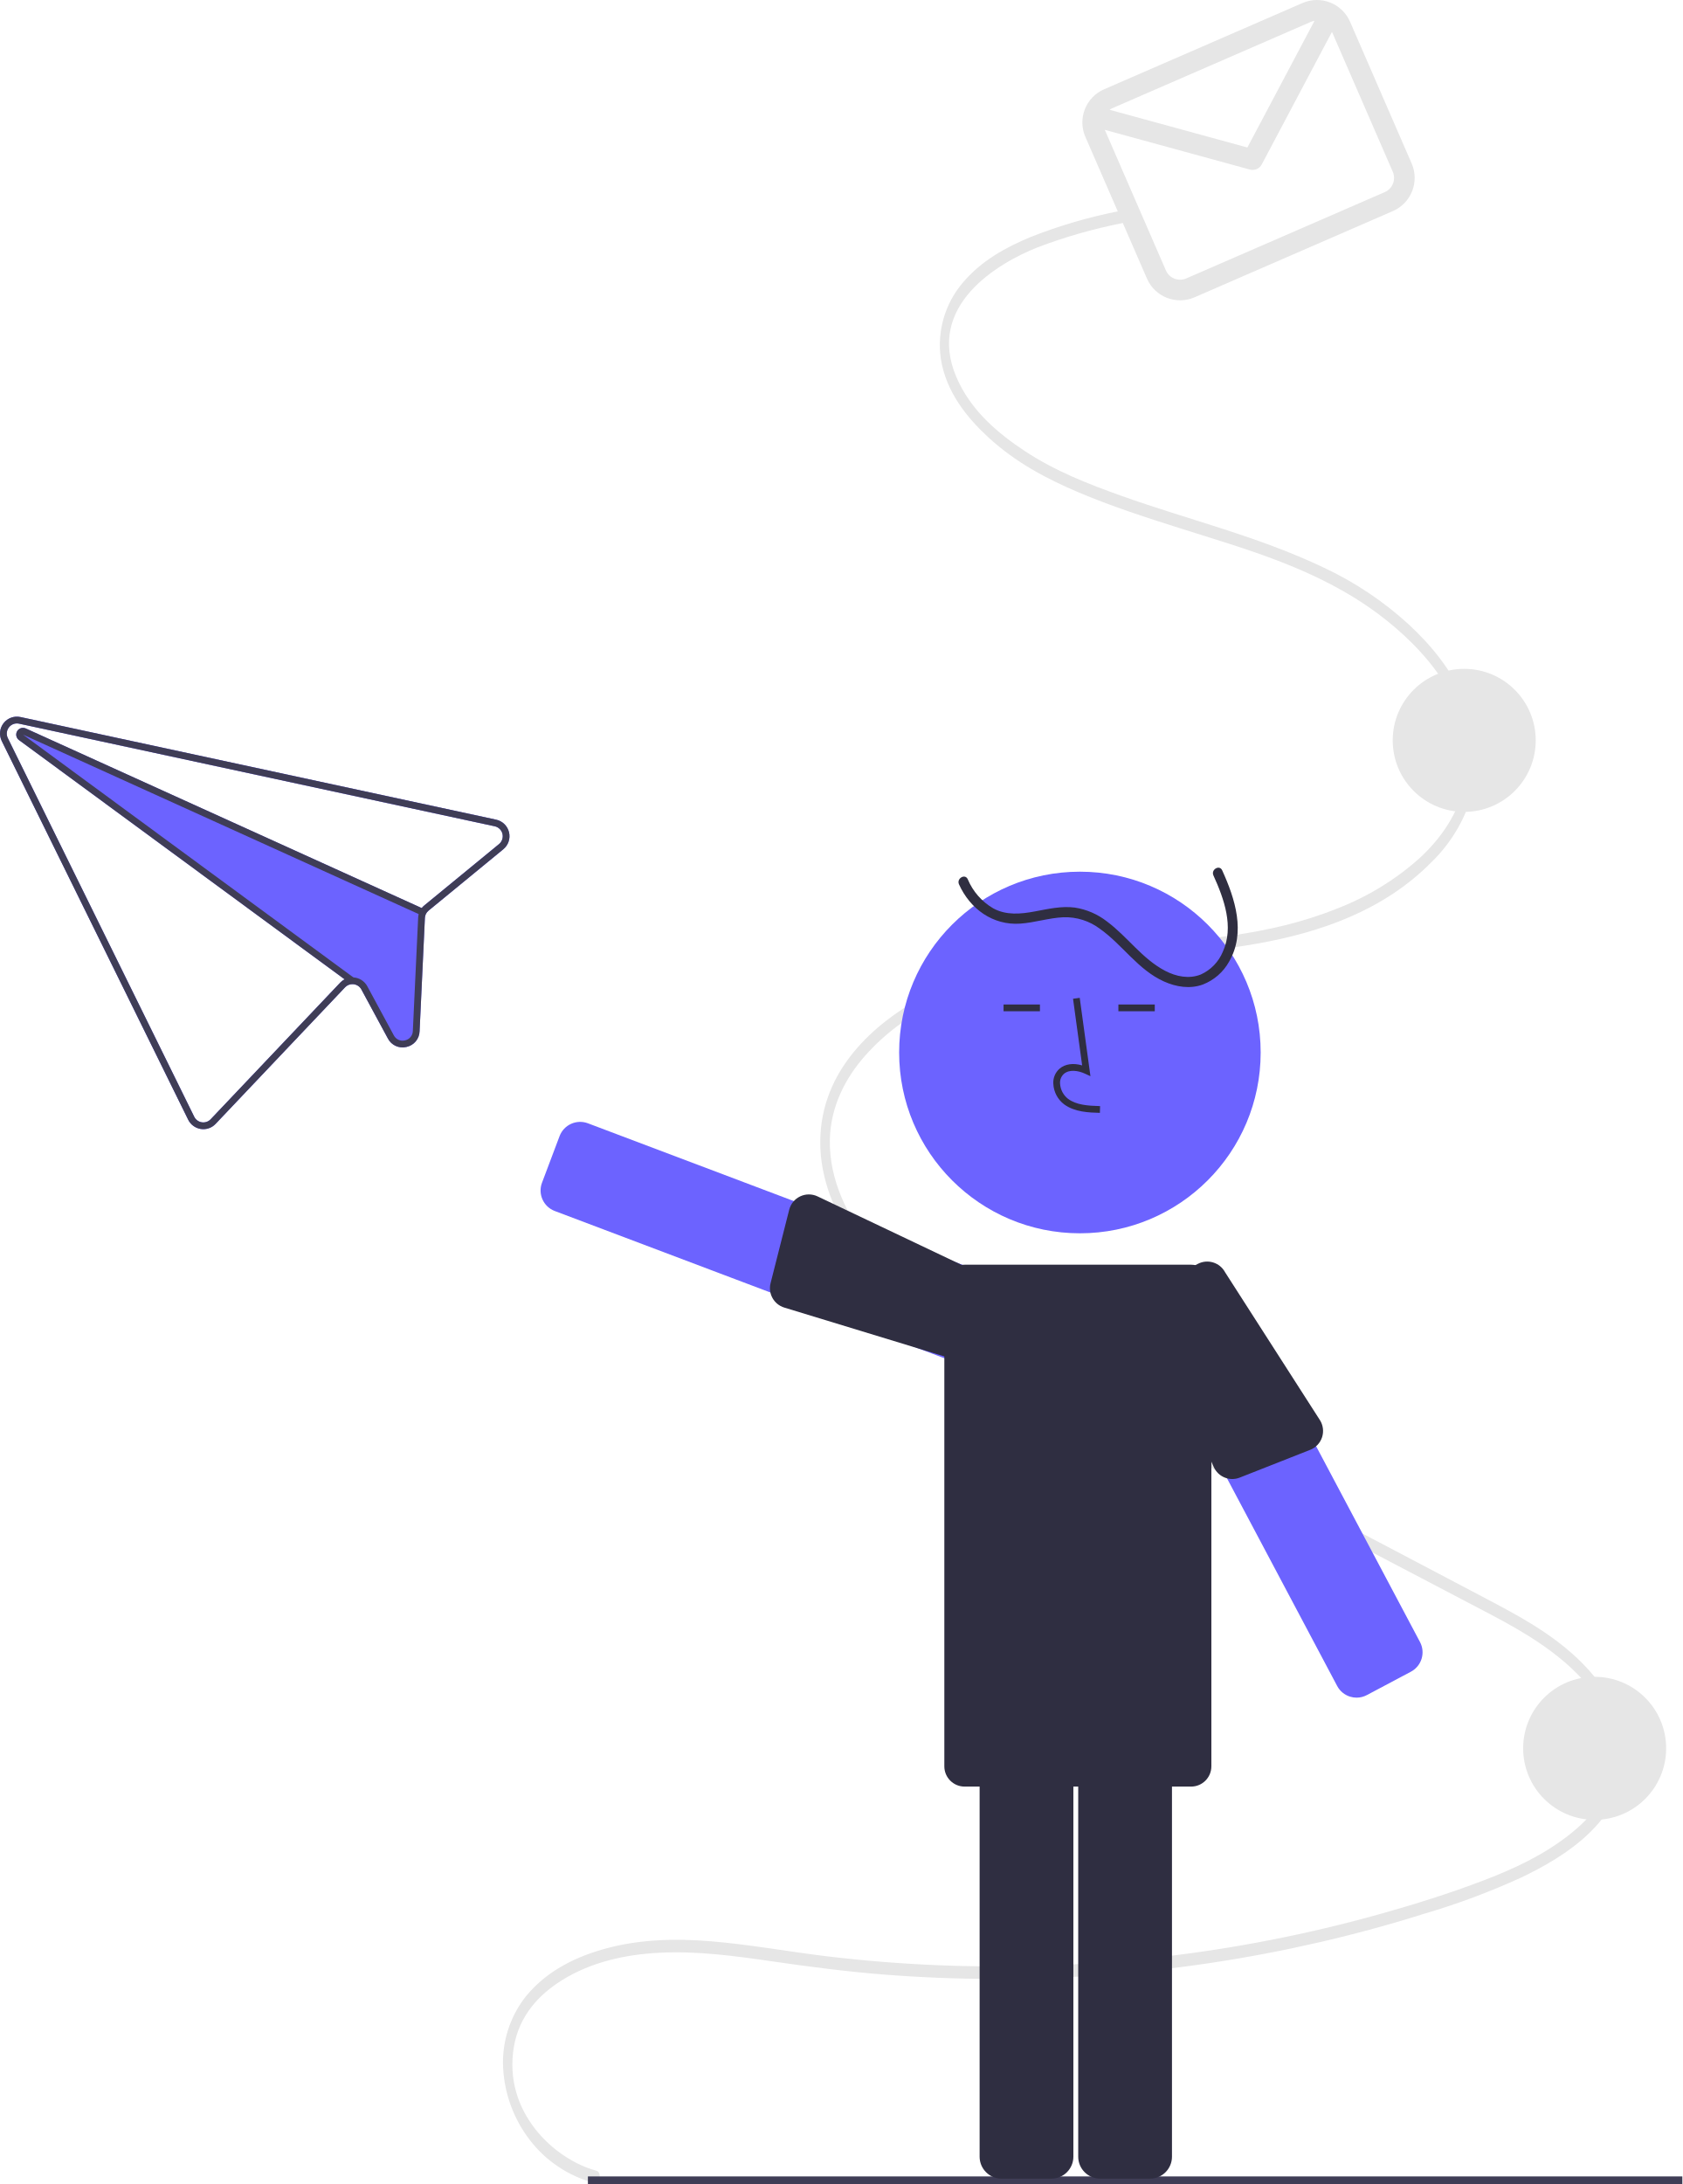
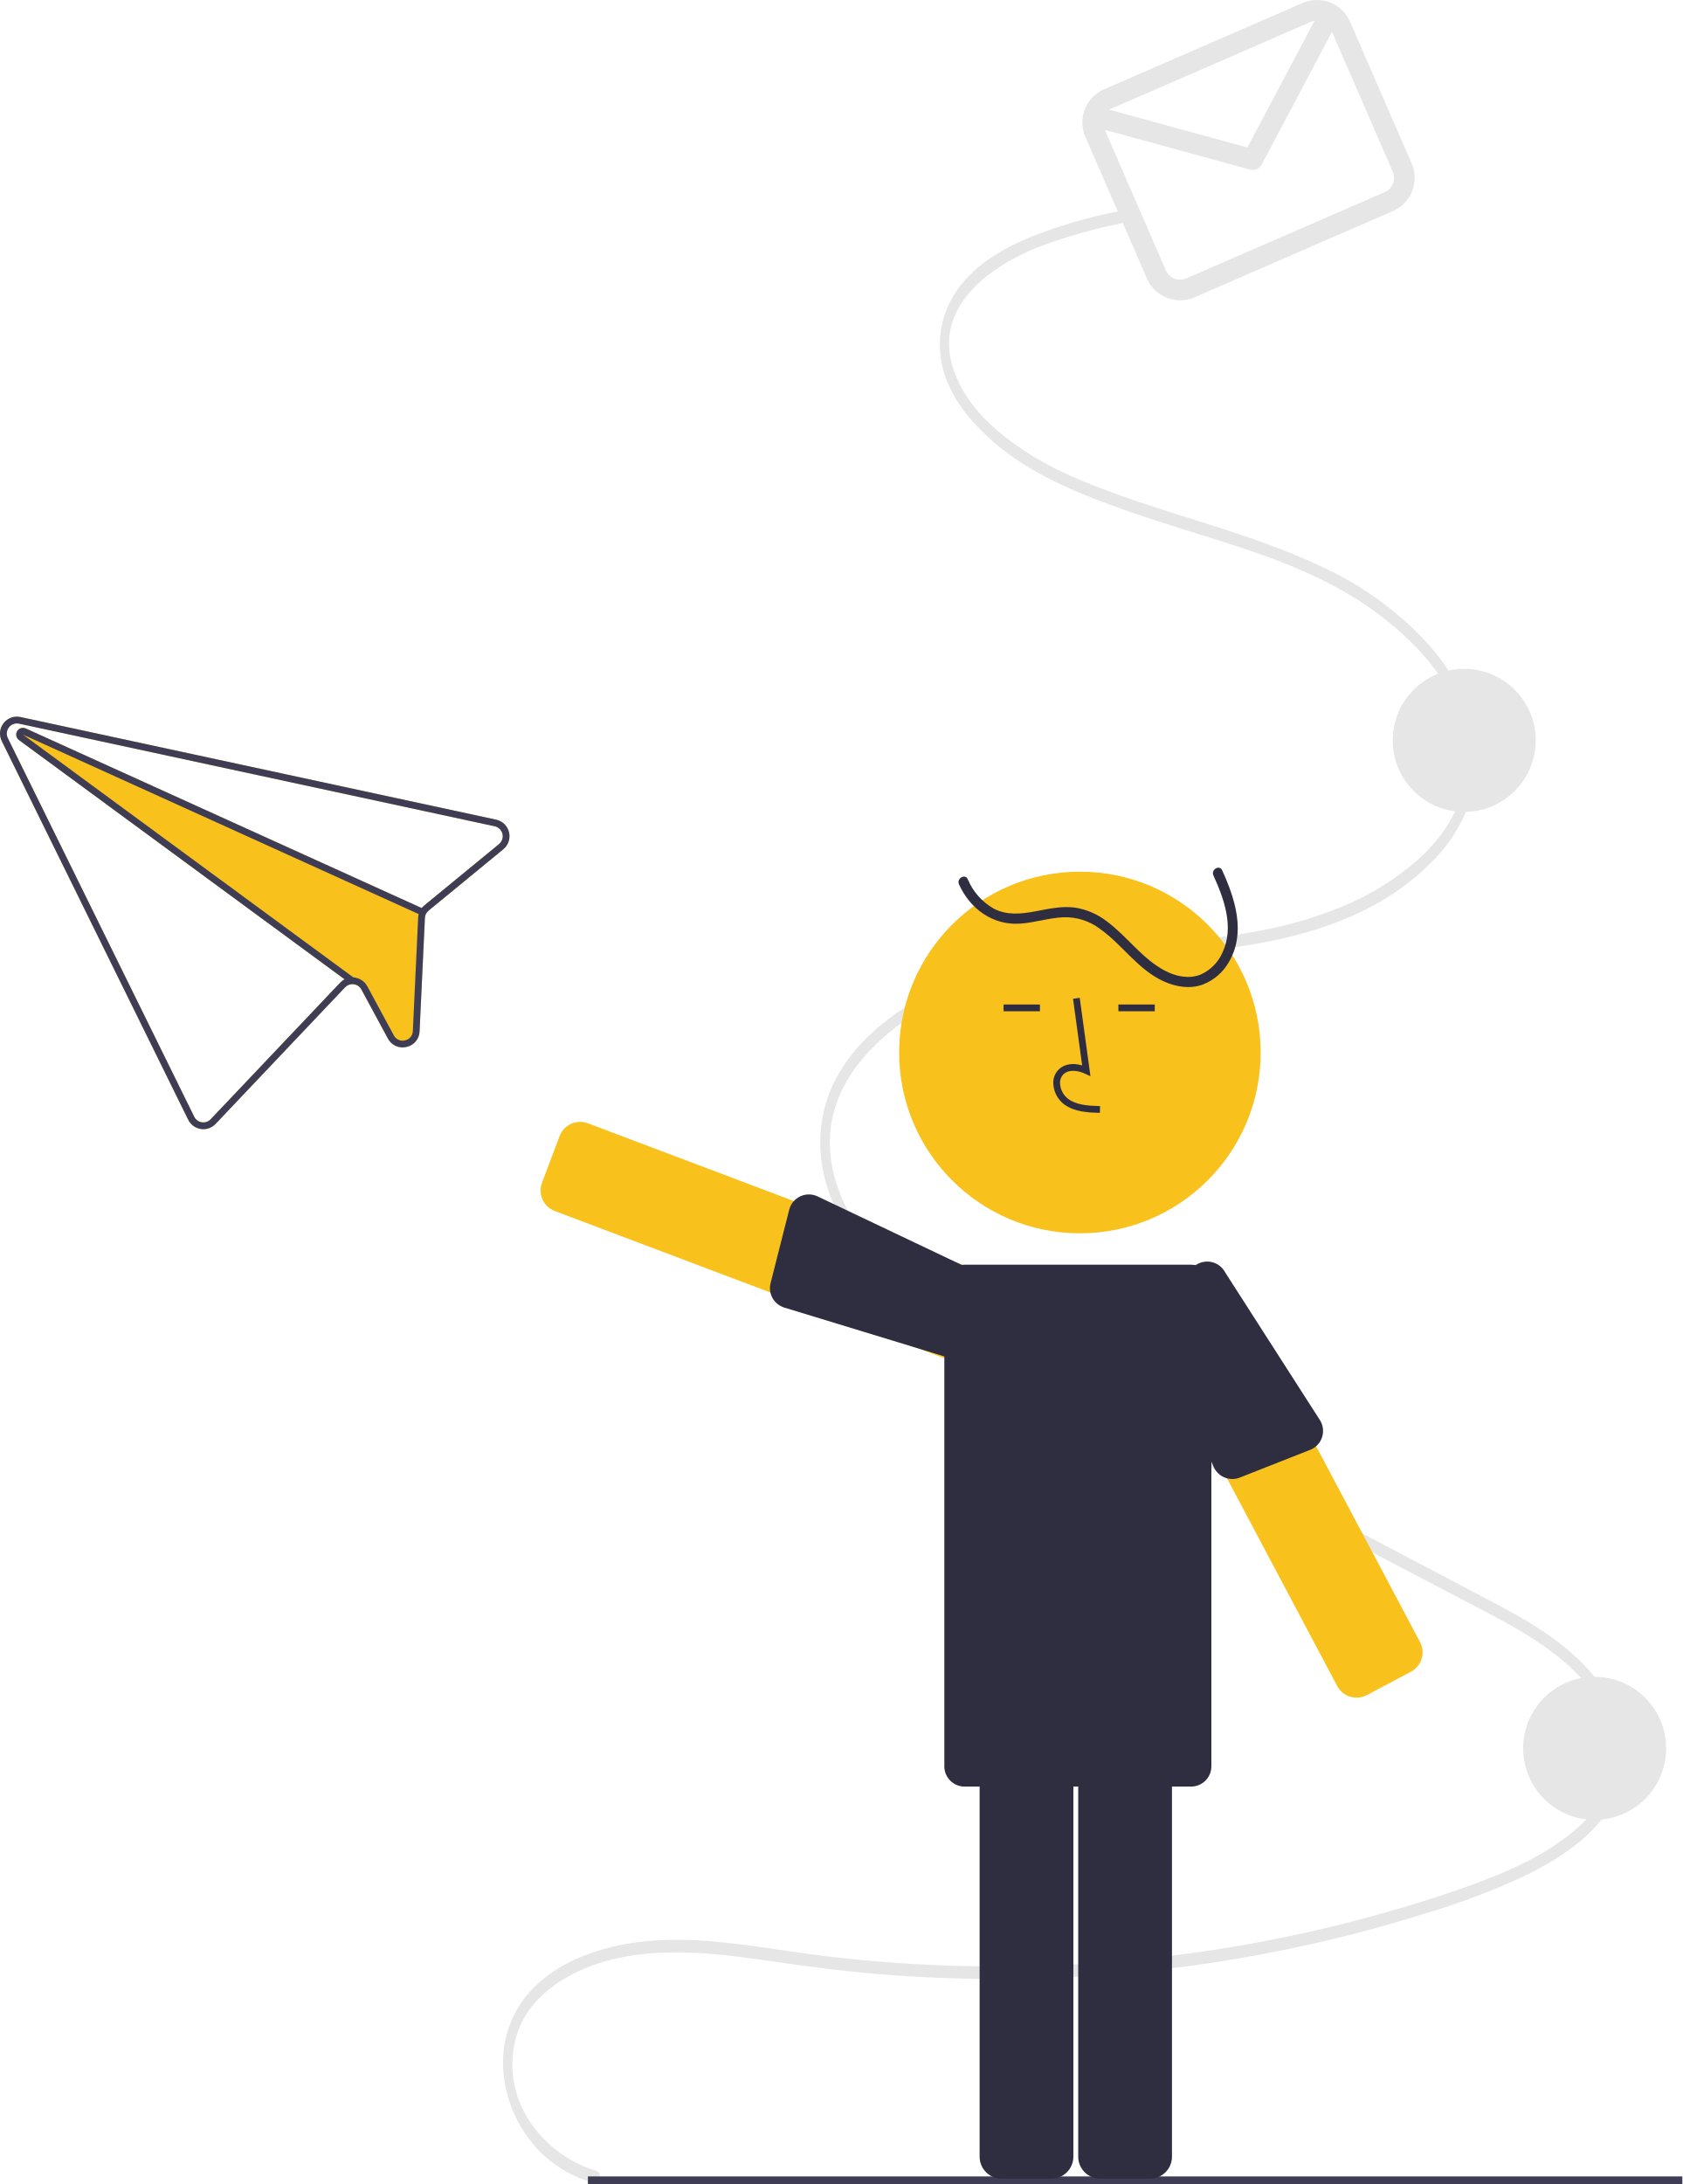
<svg xmlns="http://www.w3.org/2000/svg" id="a32ce171-bbc1-492b-a350-fb900c0b71cd" data-name="Layer 1" width="498.099" height="646.465" viewBox="0 0 498.099 646.465">
-   <path d="M497.856,369.39,358.823,339.399l-1.807-.389a5.002,5.002,0,0,0-5.546,7.106L406.672,458.217a5.018,5.018,0,0,0,3.727,2.729,4.968,4.968,0,0,0,4.379-1.502l38.342-40.428a2.91,2.91,0,0,1,2.139-.934,3.011,3.011,0,0,1,2.68,1.558l7.854,14.526a4.886,4.886,0,0,0,5.471,2.507l.039-.009a4.893,4.893,0,0,0,3.877-4.647l1.573-33.532a3.058,3.058,0,0,1,.307-1.205,3.254,3.254,0,0,1,.788-.973L499.968,378.151a5.006,5.006,0,0,0-2.112-8.761Zm.849,7.217-22.12,18.158a4.933,4.933,0,0,0-.779.787l-117.235-53.168a1.744,1.744,0,0,0-.322-.113,2.003,2.003,0,0,0-1.669,3.565l96.393,70.807a4.796,4.796,0,0,0-1.306.995l-38.341,40.428a3,3,0,0,1-4.864-.737L353.261,345.228a3.008,3.008,0,0,1,3.328-4.26l1.85.4,138.989,29.981a3.007,3.007,0,0,1,1.277,5.258Z" transform="translate(-350.9507 -126.7675)" fill="#6c63ff" />
+   <path d="M497.856,369.39,358.823,339.399l-1.807-.389a5.002,5.002,0,0,0-5.546,7.106L406.672,458.217a5.018,5.018,0,0,0,3.727,2.729,4.968,4.968,0,0,0,4.379-1.502l38.342-40.428a2.91,2.91,0,0,1,2.139-.934,3.011,3.011,0,0,1,2.68,1.558l7.854,14.526a4.886,4.886,0,0,0,5.471,2.507l.039-.009a4.893,4.893,0,0,0,3.877-4.647l1.573-33.532a3.058,3.058,0,0,1,.307-1.205,3.254,3.254,0,0,1,.788-.973L499.968,378.151a5.006,5.006,0,0,0-2.112-8.761Zm.849,7.217-22.12,18.158a4.933,4.933,0,0,0-.779.787l-117.235-53.168a1.744,1.744,0,0,0-.322-.113,2.003,2.003,0,0,0-1.669,3.565l96.393,70.807a4.796,4.796,0,0,0-1.306.995l-38.341,40.428a3,3,0,0,1-4.864-.737L353.261,345.228a3.008,3.008,0,0,1,3.328-4.26l1.85.4,138.989,29.981a3.007,3.007,0,0,1,1.277,5.258Z" transform="translate(-350.9507 -126.7675)" fill="#f9c11c" />
  <path d="M527.492,769.293c-12.471-3.368-27.649-17.378-24.399-36.634,1.612-9.55,7.797-15.732,14.21-19.729,8.871-5.529,18.974-7.613,28.71-8.139,11.23-.607,22.447.924,33.593,2.543,11.003,1.598,22.008,3.029,33.06,3.903A426.181,426.181,0,0,0,741.702,701.655q15.65-3.612,31.113-8.474a213.747,213.747,0,0,0,28.579-10.681c12.256-5.884,32.187-17.334,30.562-38.539-.862-11.244-7.483-20.224-14.162-26.48-8.075-7.565-17.42-12.542-26.572-17.375-42.57-22.482-85.224-44.696-127.836-67.042-9.945-5.215-19.956-10.291-29.608-16.403-9.036-5.722-18.031-12.369-25.303-21.559-6.352-8.027-12.027-18.803-11.827-30.85.166-9.99,4.712-18.468,10.28-24.804,13.785-15.686,33.286-22.046,50.91-25.378,21.897-4.139,44.11-4.118,66.021-8.114,17.692-3.227,36.595-9.457,50.984-24.056a45.6,45.6,0,0,0,12.429-21.715,42.678,42.678,0,0,0-2.556-25.768c-3.898-9.31-10.115-16.726-16.652-22.798a99.914,99.914,0,0,0-25.256-16.873c-19.433-9.26-39.868-14.082-59.773-21.188-9.762-3.485-19.623-7.307-28.688-13.293-7.68-5.072-16.046-11.908-20.318-22.074-8.816-20.975,12.215-33.475,24.132-38.211a155.156,155.156,0,0,1,24.941-7.14c1.797-.386,1.034-3.973-.754-3.589a149.217,149.217,0,0,0-26.191,7.648c-7.186,2.986-14.601,6.91-20.245,13.662a28.438,28.438,0,0,0-6.426,22.235c1.495,10.064,7.994,17.818,14.098,23.435,8.072,7.428,17.275,12.278,26.605,16.232,9.827,4.164,19.863,7.41,29.895,10.593,20.047,6.361,40.993,12.03,59.09,25.566,12.659,9.469,29.857,27.223,25.646,49.229-1.869,9.769-7.546,17.406-13.671,23.024a79.603,79.603,0,0,1-24.484,14.887c-40.103,16.139-84.238,4.598-123.308,26.518-13.284,7.453-29.419,21.023-29.549,42.374-.067,11.091,4.378,21.264,9.875,29.304,6.583,9.63,15.108,16.751,23.781,22.703a276.823,276.823,0,0,0,28.399,16.442q16.031,8.42,32.069,16.818l64.884,34.026L785.055,600.852c9.839,5.16,19.931,10.109,28.877,17.683,7.325,6.202,15.979,16.376,15.232,29.01-.594,10.033-7.259,17.274-13.349,22.115-7.887,6.268-16.746,10.323-25.561,13.692-10.167,3.886-20.502,7.11-30.856,10.008a416.592,416.592,0,0,1-64.737,12.671A425.692,425.692,0,0,1,628.895,708.482q-16.637-.67-33.223-2.662c-11.398-1.373-22.746-3.488-34.173-4.426-10.336-.849-20.771-.652-30.95,2.076-8.499,2.278-17.478,6.337-23.93,14.259a31.543,31.543,0,0,0-6.696,21.305,38.256,38.256,0,0,0,7.843,21.112,35.489,35.489,0,0,0,18.972,12.736c1.782.481,2.543-3.105.754-3.589Z" transform="translate(-350.9507 -126.7675)" fill="#e6e6e6" />
  <rect x="174.066" y="644.224" width="324.033" height="2.241" fill="#3f3d56" />
  <circle cx="472.137" cy="517.502" r="21.168" fill="#e6e6e6" />
  <circle cx="433.518" cy="219.148" r="21.168" fill="#e6e6e6" />
  <path d="M736.61,127.653l-58.777,25.552a10.694,10.694,0,0,0-5.538,14.055l18.251,41.983a10.694,10.694,0,0,0,14.055,5.538l58.777-25.552A10.694,10.694,0,0,0,768.916,175.174l-18.251-41.983A10.694,10.694,0,0,0,736.61,127.653Zm2.433,5.598a4.557,4.557,0,0,1,1.099-.316L720.27,170.427l-40.815-11.169a4.581,4.581,0,0,1,.811-.455Zm21.901,50.38-58.777,25.552a4.583,4.583,0,0,1-6.023-2.373L678.057,165.203l42.96,11.756a3.052,3.052,0,0,0,3.502-1.514l20.799-39.243,18,41.405A4.583,4.583,0,0,1,760.945,183.631Z" transform="translate(-350.9507 -126.7675)" fill="#e6e6e6" />
-   <circle cx="319.733" cy="311.538" r="53.519" fill="#6c63ff" />
+   <circle cx="319.733" cy="311.538" r="53.519" fill="#f9c11c" />
  <path d="M662.251,771.651H647.491a6.508,6.508,0,0,1-6.5-6.5V642.137a6.508,6.508,0,0,1,6.5-6.5H662.251a6.508,6.508,0,0,1,6.5,6.5V765.151A6.508,6.508,0,0,1,662.251,771.651Z" transform="translate(-350.9507 -126.7675)" fill="#2f2e41" />
  <path d="M691.443,771.651H676.684a6.508,6.508,0,0,1-6.5-6.5V642.137a6.508,6.508,0,0,1,6.5-6.5h14.76a6.508,6.508,0,0,1,6.5,6.5V765.151A6.508,6.508,0,0,1,691.443,771.651Z" transform="translate(-350.9507 -126.7675)" fill="#2f2e41" />
-   <path d="M752.606,629.274a6.544,6.544,0,0,1-1.913-.288,6.46,6.46,0,0,1-3.836-3.168l-57.665-108.661a6.499,6.499,0,0,1,2.694-8.788l13.037-6.919a6.499,6.499,0,0,1,8.789,2.694L771.377,612.805a6.498,6.498,0,0,1-2.694,8.788L755.646,628.512A6.46,6.46,0,0,1,752.606,629.274Z" transform="translate(-350.9507 -126.7675)" fill="#6c63ff" />
-   <path d="M632.563,529.116a6.46,6.46,0,0,1-2.283-.417h-.001L515.202,485.226a6.494,6.494,0,0,1-3.775-8.377l5.206-13.808a6.519,6.519,0,0,1,8.386-3.777l115.075,43.464a6.518,6.518,0,0,1,3.786,8.375l-5.216,13.81A6.529,6.529,0,0,1,632.563,529.116Z" transform="translate(-350.9507 -126.7675)" fill="#6c63ff" />
+   <path d="M752.606,629.274a6.544,6.544,0,0,1-1.913-.288,6.46,6.46,0,0,1-3.836-3.168l-57.665-108.661a6.499,6.499,0,0,1,2.694-8.788l13.037-6.919a6.499,6.499,0,0,1,8.789,2.694L771.377,612.805a6.498,6.498,0,0,1-2.694,8.788L755.646,628.512A6.46,6.46,0,0,1,752.606,629.274Z" transform="translate(-350.9507 -126.7675)" fill="#f9c11c" />
+   <path d="M632.563,529.116a6.46,6.46,0,0,1-2.283-.417h-.001L515.202,485.226a6.494,6.494,0,0,1-3.775-8.377l5.206-13.808a6.519,6.519,0,0,1,8.386-3.777l115.075,43.464a6.518,6.518,0,0,1,3.786,8.375l-5.216,13.81A6.529,6.529,0,0,1,632.563,529.116Z" transform="translate(-350.9507 -126.7675)" fill="#f9c11c" />
  <rect x="279.594" y="374.355" width="79.062" height="154.476" rx="6" fill="#2f2e41" />
  <path d="M710.215,385.894c3.144,6.901,6.155,15.241,2.77,22.623a12.724,12.724,0,0,1-6.516,6.708c-3.489,1.392-7.291.597-10.524-1.085-6.806-3.542-11.193-10.124-17.27-14.633a20.534,20.534,0,0,0-9.504-4.096c-3.993-.52-7.957.421-11.863,1.148-4.154.773-8.447,1.181-12.291-.925a18.044,18.044,0,0,1-7.541-8.615c-.792-1.757-3.378-.234-2.59,1.514,3.269,7.257,10.029,12.202,18.152,11.63,4.298-.303,8.449-1.69,12.755-1.889a17.043,17.043,0,0,1,10.903,3.486c6.672,4.756,11.2,12.06,18.855,15.514,3.611,1.63,7.747,2.309,11.555.905a15.148,15.148,0,0,0,7.737-6.738c5.023-8.649,1.797-18.648-2.037-27.062-.799-1.754-3.386-.231-2.59,1.514Z" transform="translate(-350.9507 -126.7675)" fill="#2f2e41" />
  <path d="M676.601,456.175c-3.306-.093-7.421-.208-10.59-2.523a8.134,8.134,0,0,1-3.2-6.072,5.47,5.47,0,0,1,1.86-4.493c1.654-1.399,4.071-1.728,6.679-.961l-2.7-19.726,1.982-.271,3.173,23.189-1.654-.758c-1.917-.88-4.552-1.329-6.188.055a3.515,3.515,0,0,0-1.152,2.895,6.147,6.147,0,0,0,2.381,4.528c2.467,1.802,5.746,2.035,9.467,2.139Z" transform="translate(-350.9507 -126.7675)" fill="#2f2e41" />
  <rect x="297.128" y="297.333" width="10.771" height="2" fill="#2f2e41" />
  <rect x="331.128" y="297.333" width="10.771" height="2" fill="#2f2e41" />
  <path d="M630.456,528.232l-47.294-14.421a6,6,0,0,1-4.066-7.215l5.521-21.754a6,6,0,0,1,8.391-3.943l46.908,22.297a6.011,6.011,0,0,1,3.495,7.73l-5.217,13.81A6.011,6.011,0,0,1,630.456,528.232Z" transform="translate(-350.9507 -126.7675)" fill="#2f2e41" />
  <path d="M690.042,515.926,710.325,561.018a6,6,0,0,0,7.671,3.121l20.882-8.226a6,6,0,0,0,2.851-8.822l-28.047-43.714a6.011,6.011,0,0,0-8.11-2.49l-13.04,6.92A6.011,6.011,0,0,0,690.042,515.926Z" transform="translate(-350.9507 -126.7675)" fill="#2f2e41" />
  <path d="M497.856,369.39,358.823,339.399l-1.807-.389a5.002,5.002,0,0,0-5.546,7.106L406.672,458.217a5.018,5.018,0,0,0,3.727,2.729,4.968,4.968,0,0,0,4.379-1.502l38.342-40.428a2.91,2.91,0,0,1,2.139-.934,3.011,3.011,0,0,1,2.68,1.558l7.854,14.526a4.886,4.886,0,0,0,5.471,2.507l.039-.009a4.893,4.893,0,0,0,3.877-4.647l1.573-33.532a3.058,3.058,0,0,1,.307-1.205,3.254,3.254,0,0,1,.788-.973L499.968,378.151a5.006,5.006,0,0,0-2.112-8.761Zm.849,7.217-22.12,18.158a4.933,4.933,0,0,0-.779.787,4.647,4.647,0,0,0-.532.835,4.796,4.796,0,0,0-.363.951l.002.01a4.731,4.731,0,0,0-.158,1.049l-1.573,33.532a2.904,2.904,0,0,1-2.323,2.788l-.02.004a2.911,2.911,0,0,1-3.291-1.494l-7.856-14.536a4.989,4.989,0,0,0-4.1-2.606l-.01.002c-.114-.005-.228-.011-.34-.007a4.866,4.866,0,0,0-2.272.564,4.796,4.796,0,0,0-1.306.995l-38.341,40.428a3,3,0,0,1-4.864-.737L353.261,345.228a3.008,3.008,0,0,1,3.328-4.26l1.85.4,138.989,29.981a3.007,3.007,0,0,1,1.277,5.258Z" transform="translate(-350.9507 -126.7675)" fill="#3f3d56" />
  <path d="M476.25,395.75l-.826,1.822-.51-.225-.002-.01L357.769,344.22l97.816,71.865.01-.002.259.199-1.179,1.613-1.701-1.252-96.393-70.807a2.003,2.003,0,0,1,1.669-3.565,1.744,1.744,0,0,1,.322.113l117.235,53.168Z" transform="translate(-350.9507 -126.7675)" fill="#3f3d56" />
</svg>
